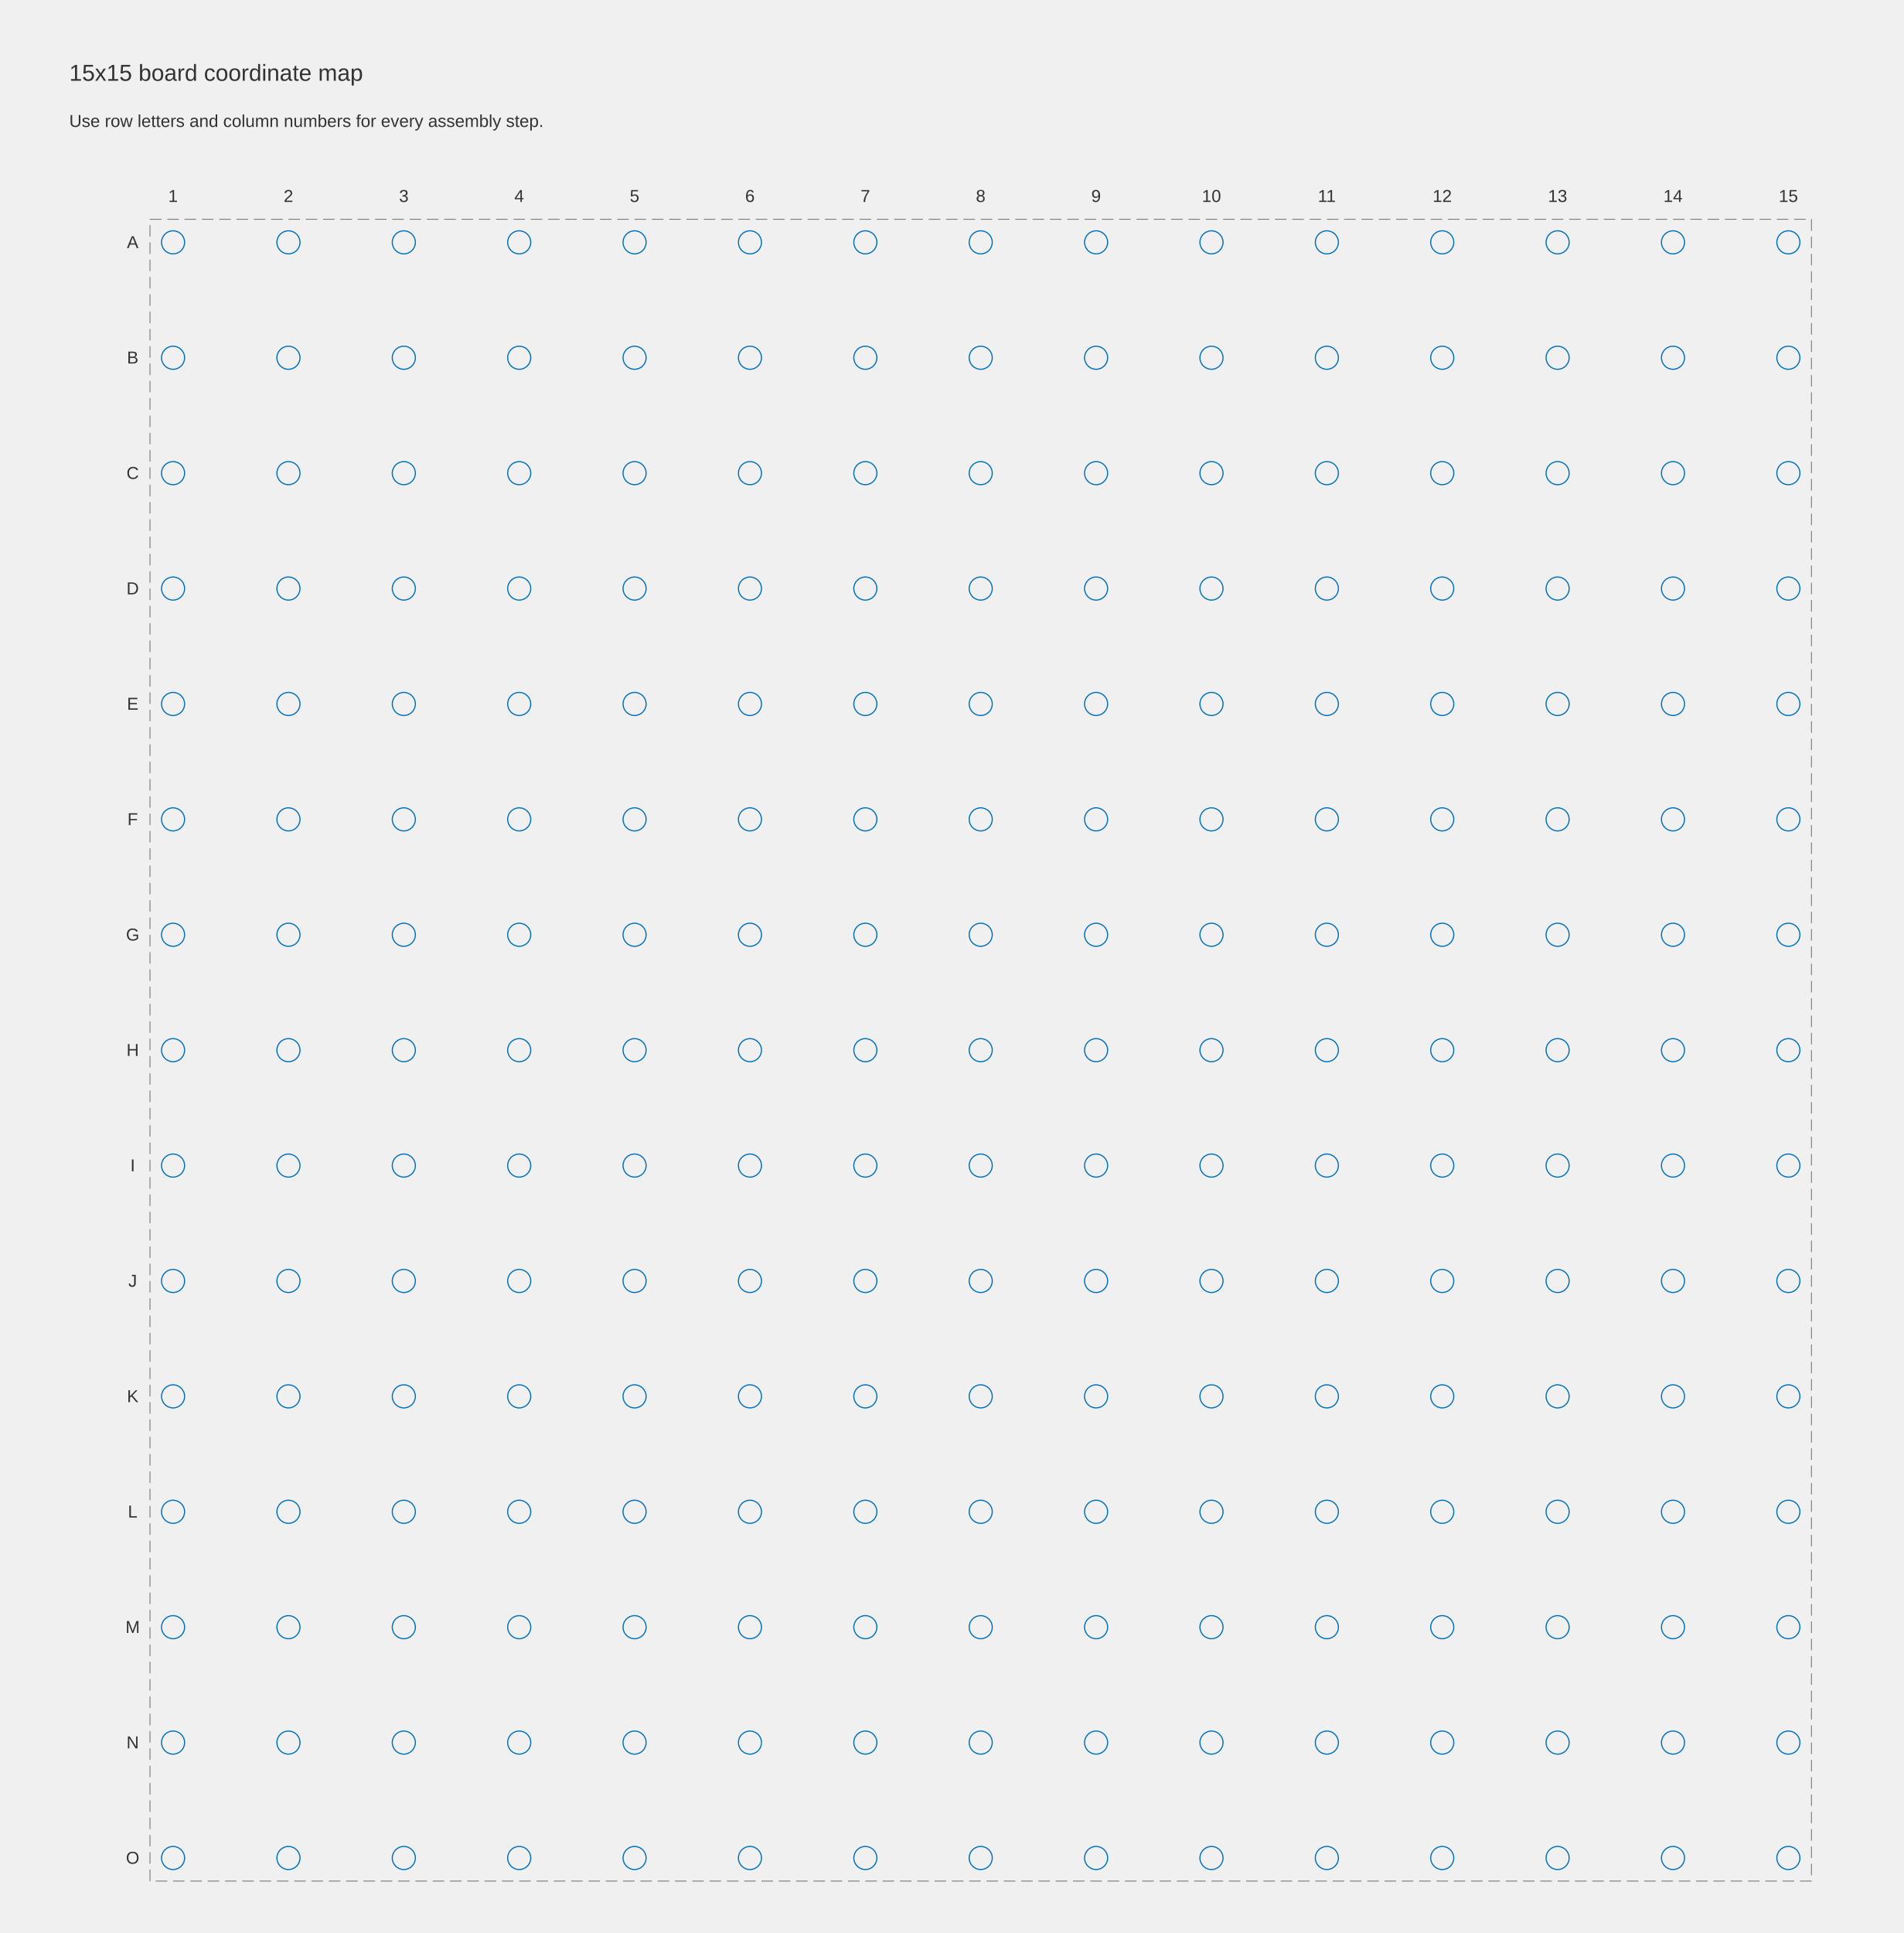
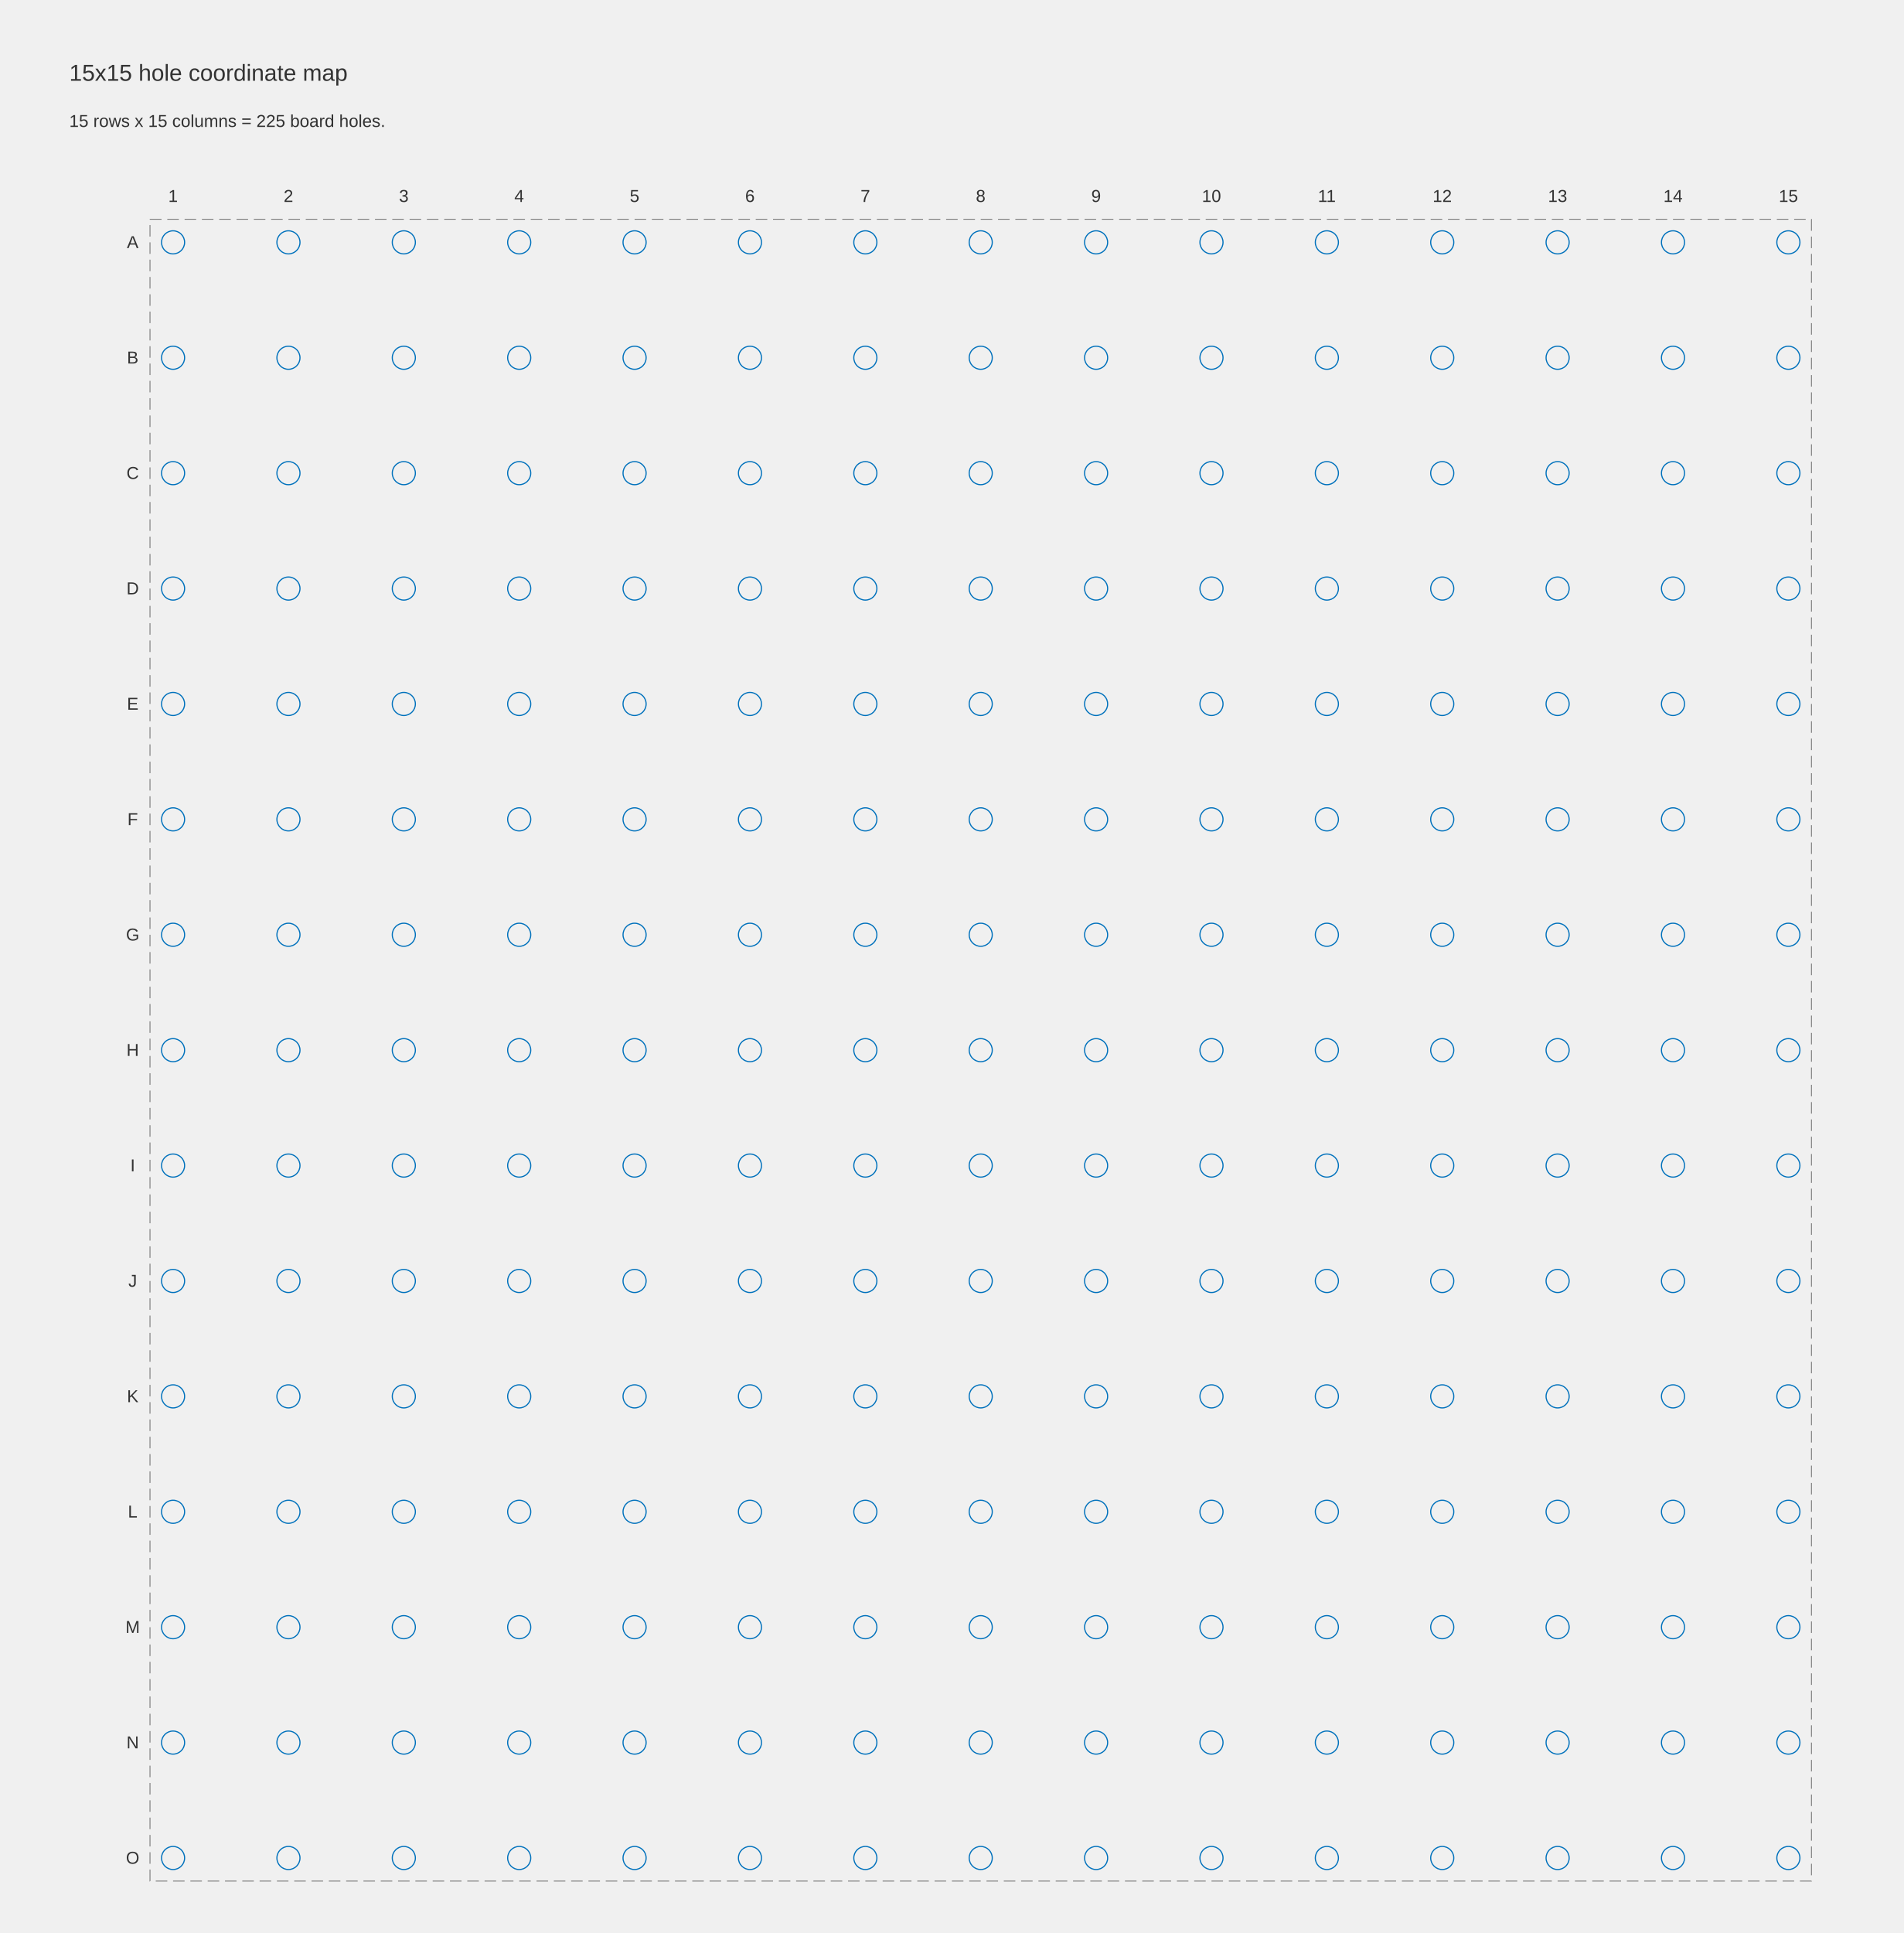
<svg xmlns="http://www.w3.org/2000/svg" version="1.1" width="330mm" height="335mm" viewBox="0 0 330 335" data-profile-key="motionsmith-ms4n" data-grid-pitch-mm="20" data-hole-diameter-mm="4">
  <defs>
    <style>
      .cut { fill: none; stroke: #ed1c24; stroke-width: 0.25; stroke-miterlimit: 10; }
      .drill { fill: none; stroke: #0071bc; stroke-width: 0.2; stroke-miterlimit: 10; }
      .score { fill: none; stroke: #777777; stroke-width: 0.15; stroke-dasharray: 2 1; }
      .label { fill: #333333; font-family: Arial, Helvetica, sans-serif; font-size: 4px; }
      .tiny { fill: #333333; font-family: Arial, Helvetica, sans-serif; font-size: 3px; }
      .paper { fill: #ffffff; stroke: none; }
    </style>
  </defs>
-   <text x="12" y="14" class="label" text-anchor="start">15x15 board coordinate map</text>
-   <text x="12" y="22" class="tiny" text-anchor="start">Use row letters and column numbers for every assembly step.</text>
+   <text x="12" y="14" class="label" text-anchor="start">15x15 hole coordinate map</text>
+   <text x="12" y="22" class="tiny" text-anchor="start">15 rows x 15 columns = 225 board holes.</text>
  <g id="layer-board-grid">
    <rect x="26" y="38" width="288" height="288" class="score board-outline" />
    <text x="30" y="35" class="tiny" text-anchor="middle">1</text>
    <text x="50" y="35" class="tiny" text-anchor="middle">2</text>
    <text x="70" y="35" class="tiny" text-anchor="middle">3</text>
    <text x="90" y="35" class="tiny" text-anchor="middle">4</text>
    <text x="110" y="35" class="tiny" text-anchor="middle">5</text>
    <text x="130" y="35" class="tiny" text-anchor="middle">6</text>
    <text x="150" y="35" class="tiny" text-anchor="middle">7</text>
    <text x="170" y="35" class="tiny" text-anchor="middle">8</text>
    <text x="190" y="35" class="tiny" text-anchor="middle">9</text>
    <text x="210" y="35" class="tiny" text-anchor="middle">10</text>
    <text x="230" y="35" class="tiny" text-anchor="middle">11</text>
    <text x="250" y="35" class="tiny" text-anchor="middle">12</text>
    <text x="270" y="35" class="tiny" text-anchor="middle">13</text>
    <text x="290" y="35" class="tiny" text-anchor="middle">14</text>
    <text x="310" y="35" class="tiny" text-anchor="middle">15</text>
    <text x="23" y="43" class="tiny" text-anchor="middle">A</text>
    <text x="23" y="63" class="tiny" text-anchor="middle">B</text>
    <text x="23" y="83" class="tiny" text-anchor="middle">C</text>
    <text x="23" y="103" class="tiny" text-anchor="middle">D</text>
    <text x="23" y="123" class="tiny" text-anchor="middle">E</text>
    <text x="23" y="143" class="tiny" text-anchor="middle">F</text>
    <text x="23" y="163" class="tiny" text-anchor="middle">G</text>
    <text x="23" y="183" class="tiny" text-anchor="middle">H</text>
    <text x="23" y="203" class="tiny" text-anchor="middle">I</text>
    <text x="23" y="223" class="tiny" text-anchor="middle">J</text>
    <text x="23" y="243" class="tiny" text-anchor="middle">K</text>
    <text x="23" y="263" class="tiny" text-anchor="middle">L</text>
    <text x="23" y="283" class="tiny" text-anchor="middle">M</text>
    <text x="23" y="303" class="tiny" text-anchor="middle">N</text>
    <text x="23" y="323" class="tiny" text-anchor="middle">O</text>
    <circle cx="30" cy="42" r="2" class="drill board-hole" data-board-coord="A1" />
    <circle cx="50" cy="42" r="2" class="drill board-hole" data-board-coord="A2" />
    <circle cx="70" cy="42" r="2" class="drill board-hole" data-board-coord="A3" />
    <circle cx="90" cy="42" r="2" class="drill board-hole" data-board-coord="A4" />
    <circle cx="110" cy="42" r="2" class="drill board-hole" data-board-coord="A5" />
    <circle cx="130" cy="42" r="2" class="drill board-hole" data-board-coord="A6" />
    <circle cx="150" cy="42" r="2" class="drill board-hole" data-board-coord="A7" />
    <circle cx="170" cy="42" r="2" class="drill board-hole" data-board-coord="A8" />
    <circle cx="190" cy="42" r="2" class="drill board-hole" data-board-coord="A9" />
    <circle cx="210" cy="42" r="2" class="drill board-hole" data-board-coord="A10" />
    <circle cx="230" cy="42" r="2" class="drill board-hole" data-board-coord="A11" />
    <circle cx="250" cy="42" r="2" class="drill board-hole" data-board-coord="A12" />
    <circle cx="270" cy="42" r="2" class="drill board-hole" data-board-coord="A13" />
    <circle cx="290" cy="42" r="2" class="drill board-hole" data-board-coord="A14" />
    <circle cx="310" cy="42" r="2" class="drill board-hole" data-board-coord="A15" />
    <circle cx="30" cy="62" r="2" class="drill board-hole" data-board-coord="B1" />
    <circle cx="50" cy="62" r="2" class="drill board-hole" data-board-coord="B2" />
    <circle cx="70" cy="62" r="2" class="drill board-hole" data-board-coord="B3" />
    <circle cx="90" cy="62" r="2" class="drill board-hole" data-board-coord="B4" />
    <circle cx="110" cy="62" r="2" class="drill board-hole" data-board-coord="B5" />
    <circle cx="130" cy="62" r="2" class="drill board-hole" data-board-coord="B6" />
    <circle cx="150" cy="62" r="2" class="drill board-hole" data-board-coord="B7" />
    <circle cx="170" cy="62" r="2" class="drill board-hole" data-board-coord="B8" />
    <circle cx="190" cy="62" r="2" class="drill board-hole" data-board-coord="B9" />
    <circle cx="210" cy="62" r="2" class="drill board-hole" data-board-coord="B10" />
    <circle cx="230" cy="62" r="2" class="drill board-hole" data-board-coord="B11" />
    <circle cx="250" cy="62" r="2" class="drill board-hole" data-board-coord="B12" />
    <circle cx="270" cy="62" r="2" class="drill board-hole" data-board-coord="B13" />
    <circle cx="290" cy="62" r="2" class="drill board-hole" data-board-coord="B14" />
    <circle cx="310" cy="62" r="2" class="drill board-hole" data-board-coord="B15" />
    <circle cx="30" cy="82" r="2" class="drill board-hole" data-board-coord="C1" />
    <circle cx="50" cy="82" r="2" class="drill board-hole" data-board-coord="C2" />
    <circle cx="70" cy="82" r="2" class="drill board-hole" data-board-coord="C3" />
    <circle cx="90" cy="82" r="2" class="drill board-hole" data-board-coord="C4" />
    <circle cx="110" cy="82" r="2" class="drill board-hole" data-board-coord="C5" />
    <circle cx="130" cy="82" r="2" class="drill board-hole" data-board-coord="C6" />
    <circle cx="150" cy="82" r="2" class="drill board-hole" data-board-coord="C7" />
    <circle cx="170" cy="82" r="2" class="drill board-hole" data-board-coord="C8" />
    <circle cx="190" cy="82" r="2" class="drill board-hole" data-board-coord="C9" />
    <circle cx="210" cy="82" r="2" class="drill board-hole" data-board-coord="C10" />
    <circle cx="230" cy="82" r="2" class="drill board-hole" data-board-coord="C11" />
    <circle cx="250" cy="82" r="2" class="drill board-hole" data-board-coord="C12" />
    <circle cx="270" cy="82" r="2" class="drill board-hole" data-board-coord="C13" />
    <circle cx="290" cy="82" r="2" class="drill board-hole" data-board-coord="C14" />
    <circle cx="310" cy="82" r="2" class="drill board-hole" data-board-coord="C15" />
    <circle cx="30" cy="102" r="2" class="drill board-hole" data-board-coord="D1" />
    <circle cx="50" cy="102" r="2" class="drill board-hole" data-board-coord="D2" />
    <circle cx="70" cy="102" r="2" class="drill board-hole" data-board-coord="D3" />
    <circle cx="90" cy="102" r="2" class="drill board-hole" data-board-coord="D4" />
    <circle cx="110" cy="102" r="2" class="drill board-hole" data-board-coord="D5" />
    <circle cx="130" cy="102" r="2" class="drill board-hole" data-board-coord="D6" />
    <circle cx="150" cy="102" r="2" class="drill board-hole" data-board-coord="D7" />
    <circle cx="170" cy="102" r="2" class="drill board-hole" data-board-coord="D8" />
    <circle cx="190" cy="102" r="2" class="drill board-hole" data-board-coord="D9" />
    <circle cx="210" cy="102" r="2" class="drill board-hole" data-board-coord="D10" />
    <circle cx="230" cy="102" r="2" class="drill board-hole" data-board-coord="D11" />
    <circle cx="250" cy="102" r="2" class="drill board-hole" data-board-coord="D12" />
    <circle cx="270" cy="102" r="2" class="drill board-hole" data-board-coord="D13" />
    <circle cx="290" cy="102" r="2" class="drill board-hole" data-board-coord="D14" />
    <circle cx="310" cy="102" r="2" class="drill board-hole" data-board-coord="D15" />
    <circle cx="30" cy="122" r="2" class="drill board-hole" data-board-coord="E1" />
    <circle cx="50" cy="122" r="2" class="drill board-hole" data-board-coord="E2" />
    <circle cx="70" cy="122" r="2" class="drill board-hole" data-board-coord="E3" />
    <circle cx="90" cy="122" r="2" class="drill board-hole" data-board-coord="E4" />
    <circle cx="110" cy="122" r="2" class="drill board-hole" data-board-coord="E5" />
    <circle cx="130" cy="122" r="2" class="drill board-hole" data-board-coord="E6" />
    <circle cx="150" cy="122" r="2" class="drill board-hole" data-board-coord="E7" />
    <circle cx="170" cy="122" r="2" class="drill board-hole" data-board-coord="E8" />
    <circle cx="190" cy="122" r="2" class="drill board-hole" data-board-coord="E9" />
    <circle cx="210" cy="122" r="2" class="drill board-hole" data-board-coord="E10" />
    <circle cx="230" cy="122" r="2" class="drill board-hole" data-board-coord="E11" />
    <circle cx="250" cy="122" r="2" class="drill board-hole" data-board-coord="E12" />
    <circle cx="270" cy="122" r="2" class="drill board-hole" data-board-coord="E13" />
    <circle cx="290" cy="122" r="2" class="drill board-hole" data-board-coord="E14" />
    <circle cx="310" cy="122" r="2" class="drill board-hole" data-board-coord="E15" />
    <circle cx="30" cy="142" r="2" class="drill board-hole" data-board-coord="F1" />
    <circle cx="50" cy="142" r="2" class="drill board-hole" data-board-coord="F2" />
    <circle cx="70" cy="142" r="2" class="drill board-hole" data-board-coord="F3" />
    <circle cx="90" cy="142" r="2" class="drill board-hole" data-board-coord="F4" />
    <circle cx="110" cy="142" r="2" class="drill board-hole" data-board-coord="F5" />
    <circle cx="130" cy="142" r="2" class="drill board-hole" data-board-coord="F6" />
    <circle cx="150" cy="142" r="2" class="drill board-hole" data-board-coord="F7" />
    <circle cx="170" cy="142" r="2" class="drill board-hole" data-board-coord="F8" />
    <circle cx="190" cy="142" r="2" class="drill board-hole" data-board-coord="F9" />
    <circle cx="210" cy="142" r="2" class="drill board-hole" data-board-coord="F10" />
    <circle cx="230" cy="142" r="2" class="drill board-hole" data-board-coord="F11" />
    <circle cx="250" cy="142" r="2" class="drill board-hole" data-board-coord="F12" />
    <circle cx="270" cy="142" r="2" class="drill board-hole" data-board-coord="F13" />
    <circle cx="290" cy="142" r="2" class="drill board-hole" data-board-coord="F14" />
    <circle cx="310" cy="142" r="2" class="drill board-hole" data-board-coord="F15" />
    <circle cx="30" cy="162" r="2" class="drill board-hole" data-board-coord="G1" />
    <circle cx="50" cy="162" r="2" class="drill board-hole" data-board-coord="G2" />
    <circle cx="70" cy="162" r="2" class="drill board-hole" data-board-coord="G3" />
    <circle cx="90" cy="162" r="2" class="drill board-hole" data-board-coord="G4" />
    <circle cx="110" cy="162" r="2" class="drill board-hole" data-board-coord="G5" />
    <circle cx="130" cy="162" r="2" class="drill board-hole" data-board-coord="G6" />
    <circle cx="150" cy="162" r="2" class="drill board-hole" data-board-coord="G7" />
    <circle cx="170" cy="162" r="2" class="drill board-hole" data-board-coord="G8" />
    <circle cx="190" cy="162" r="2" class="drill board-hole" data-board-coord="G9" />
    <circle cx="210" cy="162" r="2" class="drill board-hole" data-board-coord="G10" />
    <circle cx="230" cy="162" r="2" class="drill board-hole" data-board-coord="G11" />
    <circle cx="250" cy="162" r="2" class="drill board-hole" data-board-coord="G12" />
    <circle cx="270" cy="162" r="2" class="drill board-hole" data-board-coord="G13" />
    <circle cx="290" cy="162" r="2" class="drill board-hole" data-board-coord="G14" />
    <circle cx="310" cy="162" r="2" class="drill board-hole" data-board-coord="G15" />
    <circle cx="30" cy="182" r="2" class="drill board-hole" data-board-coord="H1" />
    <circle cx="50" cy="182" r="2" class="drill board-hole" data-board-coord="H2" />
    <circle cx="70" cy="182" r="2" class="drill board-hole" data-board-coord="H3" />
    <circle cx="90" cy="182" r="2" class="drill board-hole" data-board-coord="H4" />
    <circle cx="110" cy="182" r="2" class="drill board-hole" data-board-coord="H5" />
    <circle cx="130" cy="182" r="2" class="drill board-hole" data-board-coord="H6" />
    <circle cx="150" cy="182" r="2" class="drill board-hole" data-board-coord="H7" />
    <circle cx="170" cy="182" r="2" class="drill board-hole" data-board-coord="H8" />
    <circle cx="190" cy="182" r="2" class="drill board-hole" data-board-coord="H9" />
    <circle cx="210" cy="182" r="2" class="drill board-hole" data-board-coord="H10" />
    <circle cx="230" cy="182" r="2" class="drill board-hole" data-board-coord="H11" />
    <circle cx="250" cy="182" r="2" class="drill board-hole" data-board-coord="H12" />
    <circle cx="270" cy="182" r="2" class="drill board-hole" data-board-coord="H13" />
    <circle cx="290" cy="182" r="2" class="drill board-hole" data-board-coord="H14" />
    <circle cx="310" cy="182" r="2" class="drill board-hole" data-board-coord="H15" />
    <circle cx="30" cy="202" r="2" class="drill board-hole" data-board-coord="I1" />
    <circle cx="50" cy="202" r="2" class="drill board-hole" data-board-coord="I2" />
    <circle cx="70" cy="202" r="2" class="drill board-hole" data-board-coord="I3" />
    <circle cx="90" cy="202" r="2" class="drill board-hole" data-board-coord="I4" />
    <circle cx="110" cy="202" r="2" class="drill board-hole" data-board-coord="I5" />
    <circle cx="130" cy="202" r="2" class="drill board-hole" data-board-coord="I6" />
    <circle cx="150" cy="202" r="2" class="drill board-hole" data-board-coord="I7" />
    <circle cx="170" cy="202" r="2" class="drill board-hole" data-board-coord="I8" />
    <circle cx="190" cy="202" r="2" class="drill board-hole" data-board-coord="I9" />
    <circle cx="210" cy="202" r="2" class="drill board-hole" data-board-coord="I10" />
    <circle cx="230" cy="202" r="2" class="drill board-hole" data-board-coord="I11" />
    <circle cx="250" cy="202" r="2" class="drill board-hole" data-board-coord="I12" />
    <circle cx="270" cy="202" r="2" class="drill board-hole" data-board-coord="I13" />
    <circle cx="290" cy="202" r="2" class="drill board-hole" data-board-coord="I14" />
    <circle cx="310" cy="202" r="2" class="drill board-hole" data-board-coord="I15" />
    <circle cx="30" cy="222" r="2" class="drill board-hole" data-board-coord="J1" />
    <circle cx="50" cy="222" r="2" class="drill board-hole" data-board-coord="J2" />
    <circle cx="70" cy="222" r="2" class="drill board-hole" data-board-coord="J3" />
    <circle cx="90" cy="222" r="2" class="drill board-hole" data-board-coord="J4" />
    <circle cx="110" cy="222" r="2" class="drill board-hole" data-board-coord="J5" />
    <circle cx="130" cy="222" r="2" class="drill board-hole" data-board-coord="J6" />
    <circle cx="150" cy="222" r="2" class="drill board-hole" data-board-coord="J7" />
    <circle cx="170" cy="222" r="2" class="drill board-hole" data-board-coord="J8" />
    <circle cx="190" cy="222" r="2" class="drill board-hole" data-board-coord="J9" />
    <circle cx="210" cy="222" r="2" class="drill board-hole" data-board-coord="J10" />
    <circle cx="230" cy="222" r="2" class="drill board-hole" data-board-coord="J11" />
    <circle cx="250" cy="222" r="2" class="drill board-hole" data-board-coord="J12" />
    <circle cx="270" cy="222" r="2" class="drill board-hole" data-board-coord="J13" />
    <circle cx="290" cy="222" r="2" class="drill board-hole" data-board-coord="J14" />
    <circle cx="310" cy="222" r="2" class="drill board-hole" data-board-coord="J15" />
    <circle cx="30" cy="242" r="2" class="drill board-hole" data-board-coord="K1" />
    <circle cx="50" cy="242" r="2" class="drill board-hole" data-board-coord="K2" />
    <circle cx="70" cy="242" r="2" class="drill board-hole" data-board-coord="K3" />
    <circle cx="90" cy="242" r="2" class="drill board-hole" data-board-coord="K4" />
    <circle cx="110" cy="242" r="2" class="drill board-hole" data-board-coord="K5" />
    <circle cx="130" cy="242" r="2" class="drill board-hole" data-board-coord="K6" />
    <circle cx="150" cy="242" r="2" class="drill board-hole" data-board-coord="K7" />
    <circle cx="170" cy="242" r="2" class="drill board-hole" data-board-coord="K8" />
    <circle cx="190" cy="242" r="2" class="drill board-hole" data-board-coord="K9" />
    <circle cx="210" cy="242" r="2" class="drill board-hole" data-board-coord="K10" />
    <circle cx="230" cy="242" r="2" class="drill board-hole" data-board-coord="K11" />
    <circle cx="250" cy="242" r="2" class="drill board-hole" data-board-coord="K12" />
    <circle cx="270" cy="242" r="2" class="drill board-hole" data-board-coord="K13" />
    <circle cx="290" cy="242" r="2" class="drill board-hole" data-board-coord="K14" />
    <circle cx="310" cy="242" r="2" class="drill board-hole" data-board-coord="K15" />
    <circle cx="30" cy="262" r="2" class="drill board-hole" data-board-coord="L1" />
    <circle cx="50" cy="262" r="2" class="drill board-hole" data-board-coord="L2" />
    <circle cx="70" cy="262" r="2" class="drill board-hole" data-board-coord="L3" />
    <circle cx="90" cy="262" r="2" class="drill board-hole" data-board-coord="L4" />
    <circle cx="110" cy="262" r="2" class="drill board-hole" data-board-coord="L5" />
    <circle cx="130" cy="262" r="2" class="drill board-hole" data-board-coord="L6" />
    <circle cx="150" cy="262" r="2" class="drill board-hole" data-board-coord="L7" />
    <circle cx="170" cy="262" r="2" class="drill board-hole" data-board-coord="L8" />
    <circle cx="190" cy="262" r="2" class="drill board-hole" data-board-coord="L9" />
    <circle cx="210" cy="262" r="2" class="drill board-hole" data-board-coord="L10" />
    <circle cx="230" cy="262" r="2" class="drill board-hole" data-board-coord="L11" />
    <circle cx="250" cy="262" r="2" class="drill board-hole" data-board-coord="L12" />
    <circle cx="270" cy="262" r="2" class="drill board-hole" data-board-coord="L13" />
    <circle cx="290" cy="262" r="2" class="drill board-hole" data-board-coord="L14" />
    <circle cx="310" cy="262" r="2" class="drill board-hole" data-board-coord="L15" />
    <circle cx="30" cy="282" r="2" class="drill board-hole" data-board-coord="M1" />
    <circle cx="50" cy="282" r="2" class="drill board-hole" data-board-coord="M2" />
    <circle cx="70" cy="282" r="2" class="drill board-hole" data-board-coord="M3" />
    <circle cx="90" cy="282" r="2" class="drill board-hole" data-board-coord="M4" />
    <circle cx="110" cy="282" r="2" class="drill board-hole" data-board-coord="M5" />
    <circle cx="130" cy="282" r="2" class="drill board-hole" data-board-coord="M6" />
    <circle cx="150" cy="282" r="2" class="drill board-hole" data-board-coord="M7" />
    <circle cx="170" cy="282" r="2" class="drill board-hole" data-board-coord="M8" />
    <circle cx="190" cy="282" r="2" class="drill board-hole" data-board-coord="M9" />
    <circle cx="210" cy="282" r="2" class="drill board-hole" data-board-coord="M10" />
    <circle cx="230" cy="282" r="2" class="drill board-hole" data-board-coord="M11" />
    <circle cx="250" cy="282" r="2" class="drill board-hole" data-board-coord="M12" />
    <circle cx="270" cy="282" r="2" class="drill board-hole" data-board-coord="M13" />
    <circle cx="290" cy="282" r="2" class="drill board-hole" data-board-coord="M14" />
    <circle cx="310" cy="282" r="2" class="drill board-hole" data-board-coord="M15" />
    <circle cx="30" cy="302" r="2" class="drill board-hole" data-board-coord="N1" />
    <circle cx="50" cy="302" r="2" class="drill board-hole" data-board-coord="N2" />
    <circle cx="70" cy="302" r="2" class="drill board-hole" data-board-coord="N3" />
    <circle cx="90" cy="302" r="2" class="drill board-hole" data-board-coord="N4" />
    <circle cx="110" cy="302" r="2" class="drill board-hole" data-board-coord="N5" />
    <circle cx="130" cy="302" r="2" class="drill board-hole" data-board-coord="N6" />
    <circle cx="150" cy="302" r="2" class="drill board-hole" data-board-coord="N7" />
    <circle cx="170" cy="302" r="2" class="drill board-hole" data-board-coord="N8" />
    <circle cx="190" cy="302" r="2" class="drill board-hole" data-board-coord="N9" />
    <circle cx="210" cy="302" r="2" class="drill board-hole" data-board-coord="N10" />
    <circle cx="230" cy="302" r="2" class="drill board-hole" data-board-coord="N11" />
    <circle cx="250" cy="302" r="2" class="drill board-hole" data-board-coord="N12" />
    <circle cx="270" cy="302" r="2" class="drill board-hole" data-board-coord="N13" />
    <circle cx="290" cy="302" r="2" class="drill board-hole" data-board-coord="N14" />
    <circle cx="310" cy="302" r="2" class="drill board-hole" data-board-coord="N15" />
    <circle cx="30" cy="322" r="2" class="drill board-hole" data-board-coord="O1" />
    <circle cx="50" cy="322" r="2" class="drill board-hole" data-board-coord="O2" />
    <circle cx="70" cy="322" r="2" class="drill board-hole" data-board-coord="O3" />
    <circle cx="90" cy="322" r="2" class="drill board-hole" data-board-coord="O4" />
    <circle cx="110" cy="322" r="2" class="drill board-hole" data-board-coord="O5" />
    <circle cx="130" cy="322" r="2" class="drill board-hole" data-board-coord="O6" />
    <circle cx="150" cy="322" r="2" class="drill board-hole" data-board-coord="O7" />
    <circle cx="170" cy="322" r="2" class="drill board-hole" data-board-coord="O8" />
    <circle cx="190" cy="322" r="2" class="drill board-hole" data-board-coord="O9" />
    <circle cx="210" cy="322" r="2" class="drill board-hole" data-board-coord="O10" />
    <circle cx="230" cy="322" r="2" class="drill board-hole" data-board-coord="O11" />
    <circle cx="250" cy="322" r="2" class="drill board-hole" data-board-coord="O12" />
    <circle cx="270" cy="322" r="2" class="drill board-hole" data-board-coord="O13" />
    <circle cx="290" cy="322" r="2" class="drill board-hole" data-board-coord="O14" />
    <circle cx="310" cy="322" r="2" class="drill board-hole" data-board-coord="O15" />
  </g>
</svg>
